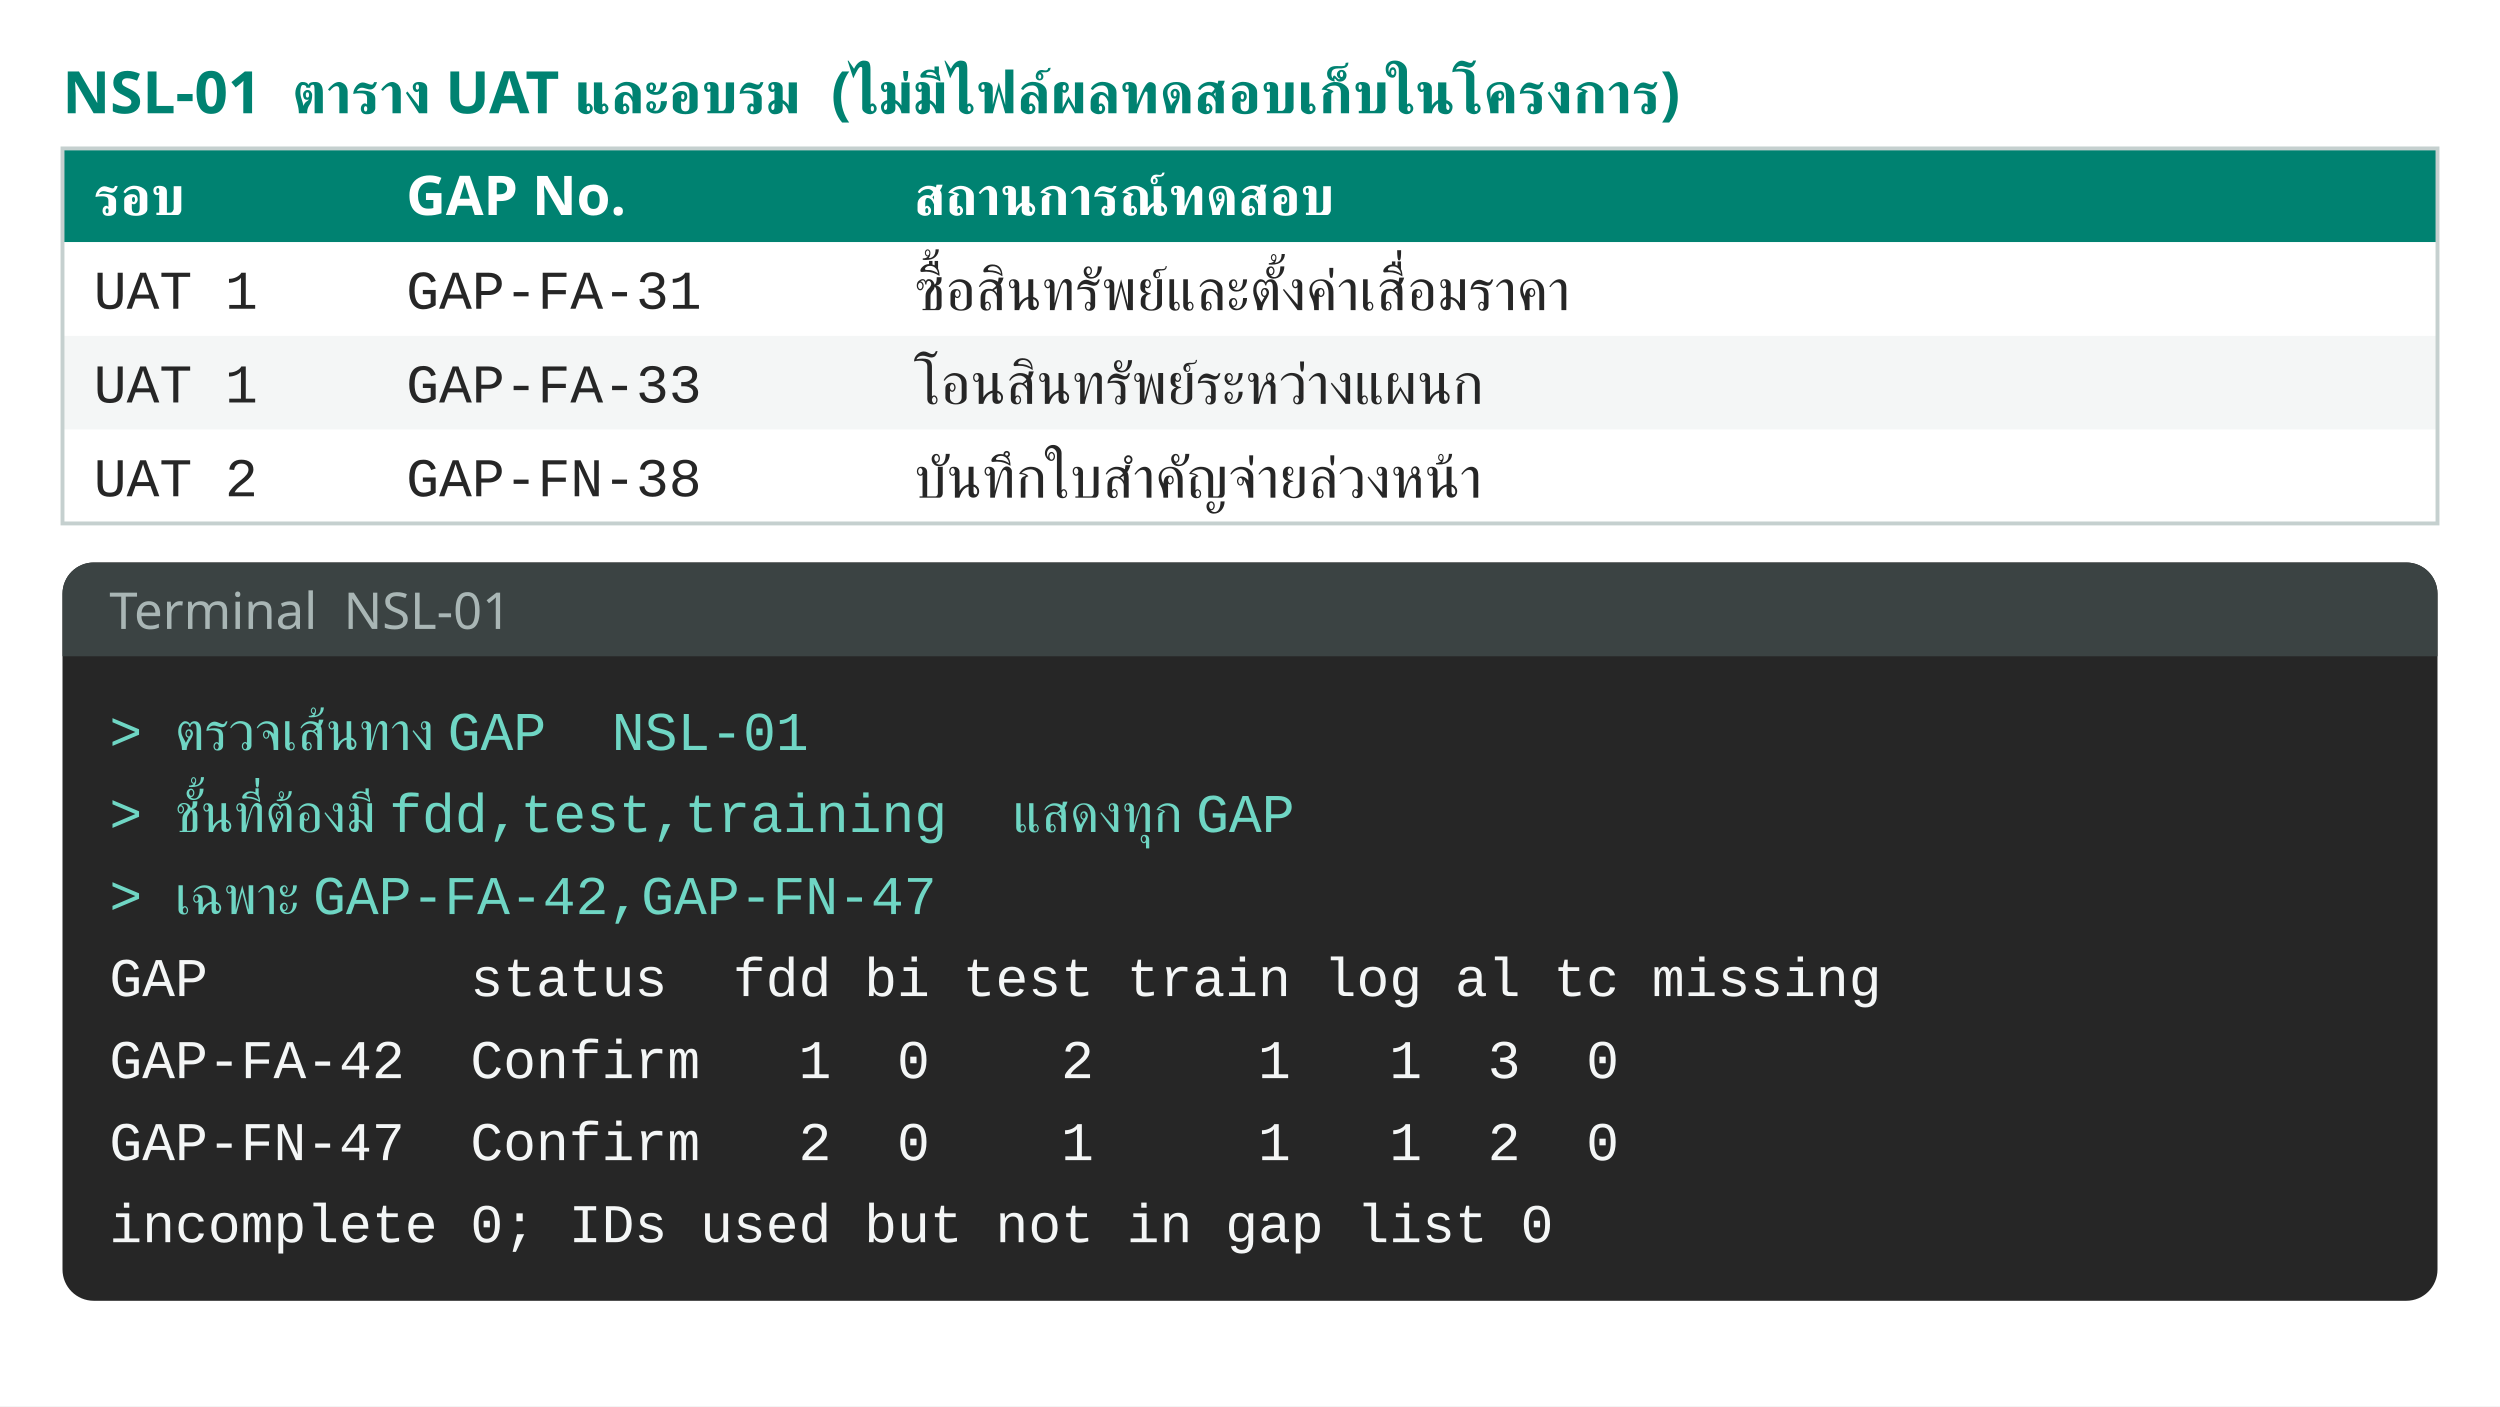
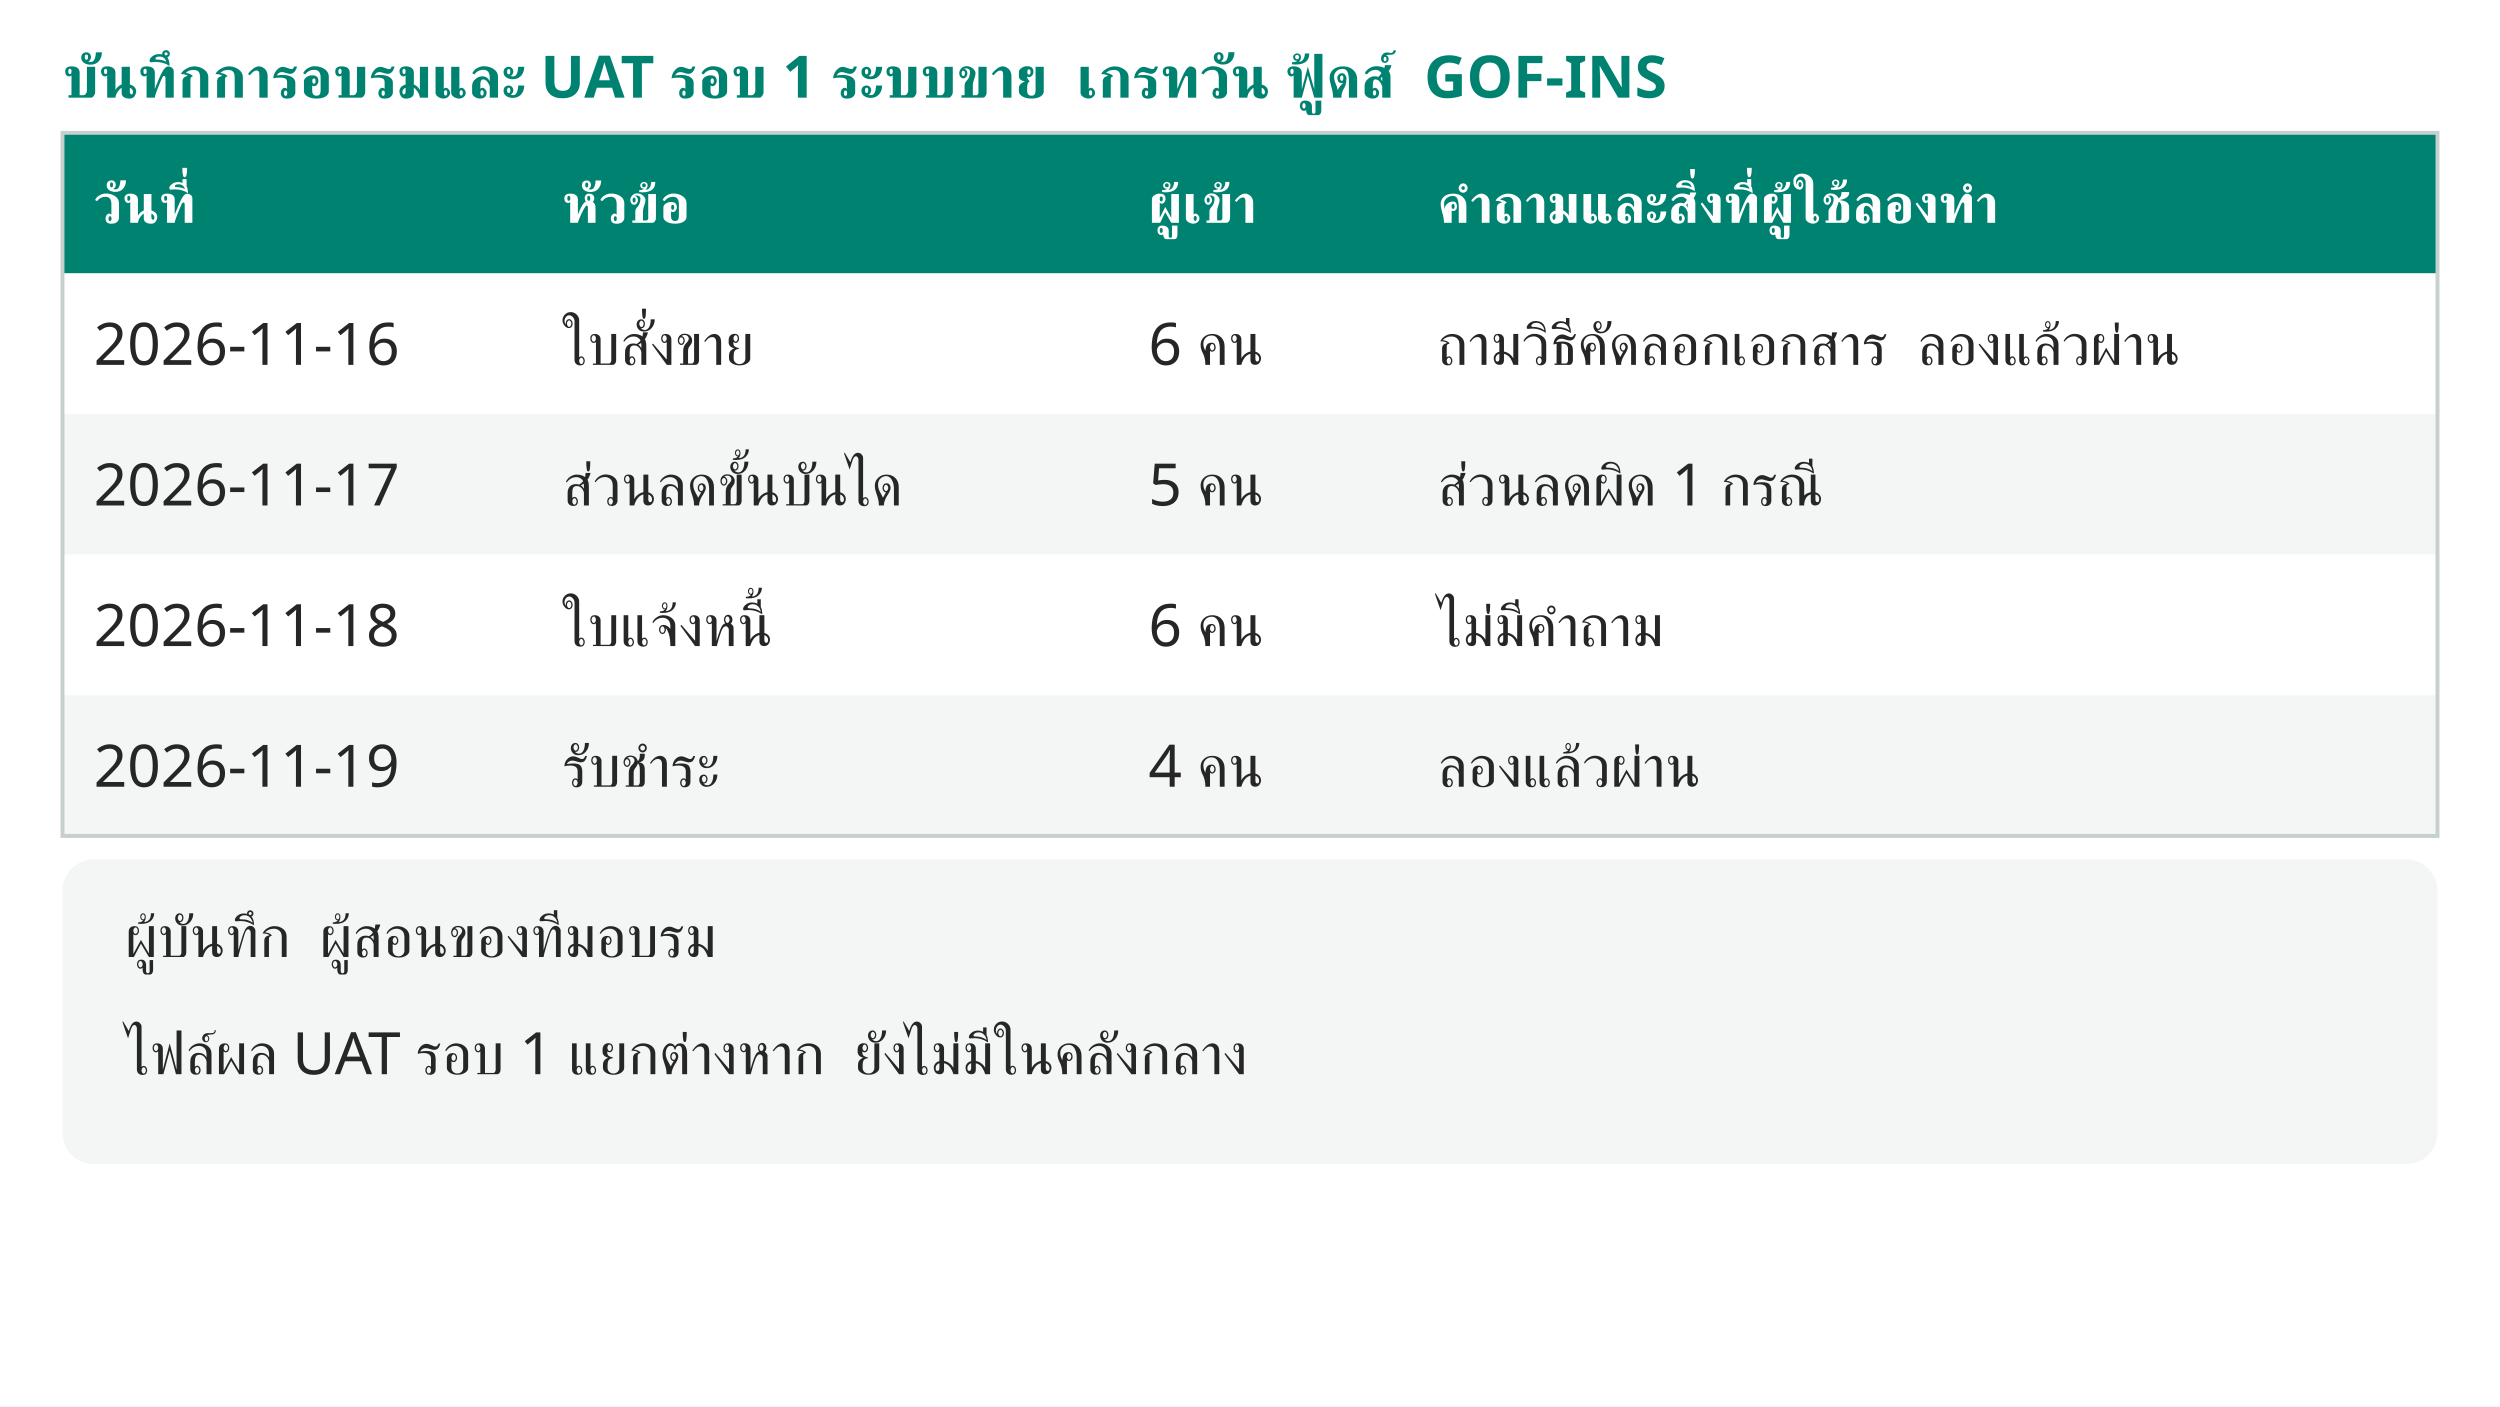
<svg xmlns="http://www.w3.org/2000/svg" width="640" height="360" viewBox="0 0 640 360" role="img">
  <rect width="640" height="360" fill="#FFFFFF" />
-   <text x="16" y="29" font-family="Prompt, Sarabun, Tahoma, sans-serif" font-size="15" font-weight="700" fill="#008271" text-anchor="start" xml:space="preserve" style="white-space:pre">NSL-01  ตาราง UAT และอบรม  (ไม่มีไฟล์ผลทดสอบเก็บในโครงการ)</text>
-   <rect x="16" y="38" width="608" height="24" rx="0" fill="#008271" />
-   <text x="24" y="55.04" font-family="Prompt, Sarabun, Tahoma, sans-serif" font-size="14" font-weight="700" fill="#FFFFFF" text-anchor="start" xml:space="preserve" style="white-space:pre">รอบ</text>
-   <text x="104" y="55.04" font-family="Prompt, Sarabun, Tahoma, sans-serif" font-size="14" font-weight="700" fill="#FFFFFF" text-anchor="start" xml:space="preserve" style="white-space:pre">GAP No.</text>
-   <text x="234" y="55.04" font-family="Prompt, Sarabun, Tahoma, sans-serif" font-size="14" font-weight="700" fill="#FFFFFF" text-anchor="start" xml:space="preserve" style="white-space:pre">สถานการณ์ทดสอบ</text>
-   <rect x="16" y="62" width="608" height="24" rx="0" fill="#FFFFFF" />
-   <text x="24" y="79.04" font-family="Consolas, 'Courier New', Prompt, Sarabun, Tahoma, monospace" font-size="14" fill="#262626" text-anchor="start" xml:space="preserve" style="white-space:pre">UAT 1</text>
-   <text x="104" y="79.04" font-family="Consolas, 'Courier New', Prompt, Sarabun, Tahoma, monospace" font-size="14" fill="#262626" text-anchor="start" xml:space="preserve" style="white-space:pre">GAP-FA-31</text>
-   <text x="234" y="79.4" font-family="Prompt, Sarabun, Tahoma, sans-serif" font-size="15" fill="#262626" text-anchor="start" xml:space="preserve" style="white-space:pre">ซื้อสินทรัพย์และตั้งค่าเสื่อมราคา</text>
-   <rect x="16" y="86" width="608" height="24" rx="0" fill="#F4F6F6" />
-   <text x="24" y="103.04" font-family="Consolas, 'Courier New', Prompt, Sarabun, Tahoma, monospace" font-size="14" fill="#262626" text-anchor="start" xml:space="preserve" style="white-space:pre">UAT 1</text>
-   <text x="104" y="103.04" font-family="Consolas, 'Courier New', Prompt, Sarabun, Tahoma, monospace" font-size="14" fill="#262626" text-anchor="start" xml:space="preserve" style="white-space:pre">GAP-FA-33</text>
-   <text x="234" y="103.4" font-family="Prompt, Sarabun, Tahoma, sans-serif" font-size="15" fill="#262626" text-anchor="start" xml:space="preserve" style="white-space:pre">โอนสินทรัพย์ระหว่างแผนก</text>
-   <rect x="16" y="110" width="608" height="24" rx="0" fill="#FFFFFF" />
-   <text x="24" y="127.04" font-family="Consolas, 'Courier New', Prompt, Sarabun, Tahoma, monospace" font-size="14" fill="#262626" text-anchor="start" xml:space="preserve" style="white-space:pre">UAT 2</text>
-   <text x="104" y="127.04" font-family="Consolas, 'Courier New', Prompt, Sarabun, Tahoma, monospace" font-size="14" fill="#262626" text-anchor="start" xml:space="preserve" style="white-space:pre">GAP-FN-38</text>
-   <text x="234" y="127.4" font-family="Prompt, Sarabun, Tahoma, sans-serif" font-size="15" fill="#262626" text-anchor="start" xml:space="preserve" style="white-space:pre">บันทึกใบสำคัญจ่ายล่วงหน้า</text>
-   <rect x="16" y="38" width="608" height="96" rx="0" fill="none" stroke="#C5D0CF" stroke-width="1" />
-   <rect x="16" y="144" width="608" height="189" rx="8" fill="#262626" />
-   <path d="M16 152 a8 8 0 0 1 8 -8 h592 a8 8 0 0 1 8 8 v16 h-608 Z" fill="#3B4343" />
-   <text x="28" y="161" font-family="Prompt, Sarabun, Tahoma, sans-serif" font-size="13" fill="#A9B6B5" text-anchor="start" xml:space="preserve" style="white-space:pre">Terminal  NSL-01</text>
-   <text x="28" y="192" font-family="Consolas, 'Courier New', Prompt, Sarabun, Tahoma, monospace" font-size="14" fill="#6FD6C4" text-anchor="start" xml:space="preserve" style="white-space:pre">&gt; ตรวจเส้นทาง GAP  NSL-01</text>
-   <text x="28" y="213" font-family="Consolas, 'Courier New', Prompt, Sarabun, Tahoma, monospace" font-size="14" fill="#6FD6C4" text-anchor="start" xml:space="preserve" style="white-space:pre">&gt; ชั้นที่ต้องมี fdd,test,training  แสดงทุก GAP</text>
-   <text x="28" y="234" font-family="Consolas, 'Courier New', Prompt, Sarabun, Tahoma, monospace" font-size="14" fill="#6FD6C4" text-anchor="start" xml:space="preserve" style="white-space:pre">&gt; เฉพาะ GAP-FA-42,GAP-FN-47</text>
-   <text x="28" y="255" font-family="Consolas, 'Courier New', Prompt, Sarabun, Tahoma, monospace" font-size="14" fill="#F4F6F6" text-anchor="start" xml:space="preserve" style="white-space:pre">GAP        status  fdd bi test train log al tc missing</text>
-   <text x="28" y="276" font-family="Consolas, 'Courier New', Prompt, Sarabun, Tahoma, monospace" font-size="14" fill="#F4F6F6" text-anchor="start" xml:space="preserve" style="white-space:pre">GAP-FA-42  Confirm   1  0    2     1   1  3  0</text>
-   <text x="28" y="297" font-family="Consolas, 'Courier New', Prompt, Sarabun, Tahoma, monospace" font-size="14" fill="#F4F6F6" text-anchor="start" xml:space="preserve" style="white-space:pre">GAP-FN-47  Confirm   2  0    1     1   1  2  0</text>
-   <text x="28" y="318" font-family="Consolas, 'Courier New', Prompt, Sarabun, Tahoma, monospace" font-size="14" fill="#F4F6F6" text-anchor="start" xml:space="preserve" style="white-space:pre">incomplete 0; IDs used but not in gap list 0</text>
+   <text x="16" y="25" font-family="Prompt, Sarabun, Tahoma, sans-serif" font-size="15" font-weight="700" fill="#008271" text-anchor="start" xml:space="preserve" style="white-space:pre">บันทึกการอบรมและ UAT รอบ 1 ระบบขาย  เกรทวัน ฟู้ดส์  GOF-INS</text>
+   <rect x="16" y="34" width="608" height="36" rx="0" fill="#008271" />
+   <text x="24" y="57.04" font-family="Prompt, Sarabun, Tahoma, sans-serif" font-size="14" font-weight="700" fill="#FFFFFF" text-anchor="start" xml:space="preserve" style="white-space:pre">วันที่</text>
+   <text x="144" y="57.04" font-family="Prompt, Sarabun, Tahoma, sans-serif" font-size="14" font-weight="700" fill="#FFFFFF" text-anchor="start" xml:space="preserve" style="white-space:pre">หัวข้อ</text>
+   <text x="294" y="57.04" font-family="Prompt, Sarabun, Tahoma, sans-serif" font-size="14" font-weight="700" fill="#FFFFFF" text-anchor="start" xml:space="preserve" style="white-space:pre">ผู้เข้า</text>
+   <text x="368" y="57.04" font-family="Prompt, Sarabun, Tahoma, sans-serif" font-size="14" font-weight="700" fill="#FFFFFF" text-anchor="start" xml:space="preserve" style="white-space:pre">คำถามและสิ่งที่ผู้ใช้ลองทำ</text>
+   <rect x="16" y="70" width="608" height="36" rx="0" fill="#FFFFFF" />
+   <text x="24" y="93.4" font-family="Prompt, Sarabun, Tahoma, sans-serif" font-size="15" fill="#262626" text-anchor="start" xml:space="preserve" style="white-space:pre">2026-11-16</text>
+   <text x="144" y="93.4" font-family="Prompt, Sarabun, Tahoma, sans-serif" font-size="15" fill="#262626" text-anchor="start" xml:space="preserve" style="white-space:pre">ใบสั่งขาย</text>
+   <text x="294" y="93.4" font-family="Prompt, Sarabun, Tahoma, sans-serif" font-size="15" fill="#262626" text-anchor="start" xml:space="preserve" style="white-space:pre">6 คน</text>
+   <text x="368" y="93.4" font-family="Prompt, Sarabun, Tahoma, sans-serif" font-size="15" fill="#262626" text-anchor="start" xml:space="preserve" style="white-space:pre">ถามวิธีคัดลอกเอกสาร  ลองแล้วผ่าน</text>
+   <rect x="16" y="106" width="608" height="36" rx="0" fill="#F4F6F6" />
+   <text x="24" y="129.4" font-family="Prompt, Sarabun, Tahoma, sans-serif" font-size="15" fill="#262626" text-anchor="start" xml:space="preserve" style="white-space:pre">2026-11-17</text>
+   <text x="144" y="129.4" font-family="Prompt, Sarabun, Tahoma, sans-serif" font-size="15" fill="#262626" text-anchor="start" xml:space="preserve" style="white-space:pre">ส่วนลดขั้นบันได</text>
+   <text x="294" y="129.4" font-family="Prompt, Sarabun, Tahoma, sans-serif" font-size="15" fill="#262626" text-anchor="start" xml:space="preserve" style="white-space:pre">5 คน</text>
+   <text x="368" y="129.4" font-family="Prompt, Sarabun, Tahoma, sans-serif" font-size="15" fill="#262626" text-anchor="start" xml:space="preserve" style="white-space:pre">ส่วนลดผิด 1 กรณี</text>
+   <rect x="16" y="142" width="608" height="36" rx="0" fill="#FFFFFF" />
+   <text x="24" y="165.4" font-family="Prompt, Sarabun, Tahoma, sans-serif" font-size="15" fill="#262626" text-anchor="start" xml:space="preserve" style="white-space:pre">2026-11-18</text>
+   <text x="144" y="165.4" font-family="Prompt, Sarabun, Tahoma, sans-serif" font-size="15" fill="#262626" text-anchor="start" xml:space="preserve" style="white-space:pre">ใบแจ้งหนี้</text>
+   <text x="294" y="165.4" font-family="Prompt, Sarabun, Tahoma, sans-serif" font-size="15" fill="#262626" text-anchor="start" xml:space="preserve" style="white-space:pre">6 คน</text>
+   <text x="368" y="165.4" font-family="Prompt, Sarabun, Tahoma, sans-serif" font-size="15" fill="#262626" text-anchor="start" xml:space="preserve" style="white-space:pre">ไม่มีคำถาม</text>
+   <rect x="16" y="178" width="608" height="36" rx="0" fill="#F4F6F6" />
+   <text x="24" y="201.4" font-family="Prompt, Sarabun, Tahoma, sans-serif" font-size="15" fill="#262626" text-anchor="start" xml:space="preserve" style="white-space:pre">2026-11-19</text>
+   <text x="144" y="201.4" font-family="Prompt, Sarabun, Tahoma, sans-serif" font-size="15" fill="#262626" text-anchor="start" xml:space="preserve" style="white-space:pre">รับชำระ</text>
+   <text x="294" y="201.4" font-family="Prompt, Sarabun, Tahoma, sans-serif" font-size="15" fill="#262626" text-anchor="start" xml:space="preserve" style="white-space:pre">4 คน</text>
+   <text x="368" y="201.4" font-family="Prompt, Sarabun, Tahoma, sans-serif" font-size="15" fill="#262626" text-anchor="start" xml:space="preserve" style="white-space:pre">ลองแล้วผ่าน</text>
+   <rect x="16" y="34" width="608" height="180" rx="0" fill="none" stroke="#C5D0CF" stroke-width="1" />
+   <rect x="16" y="220" width="608" height="78" rx="8" fill="#F4F6F6" />
+   <text x="32" y="245" font-family="Prompt, Sarabun, Tahoma, sans-serif" font-size="15" fill="#262626" text-anchor="start" xml:space="preserve" style="white-space:pre">ผู้บันทึก  ผู้สอนของทีมอบรม</text>
+   <text x="32" y="275" font-family="Prompt, Sarabun, Tahoma, sans-serif" font-size="15" fill="#262626" text-anchor="start" xml:space="preserve" style="white-space:pre">ไฟล์ผล UAT รอบ 1 แยกต่างหาก  ยังไม่มีในคลังกลาง</text>
</svg>
